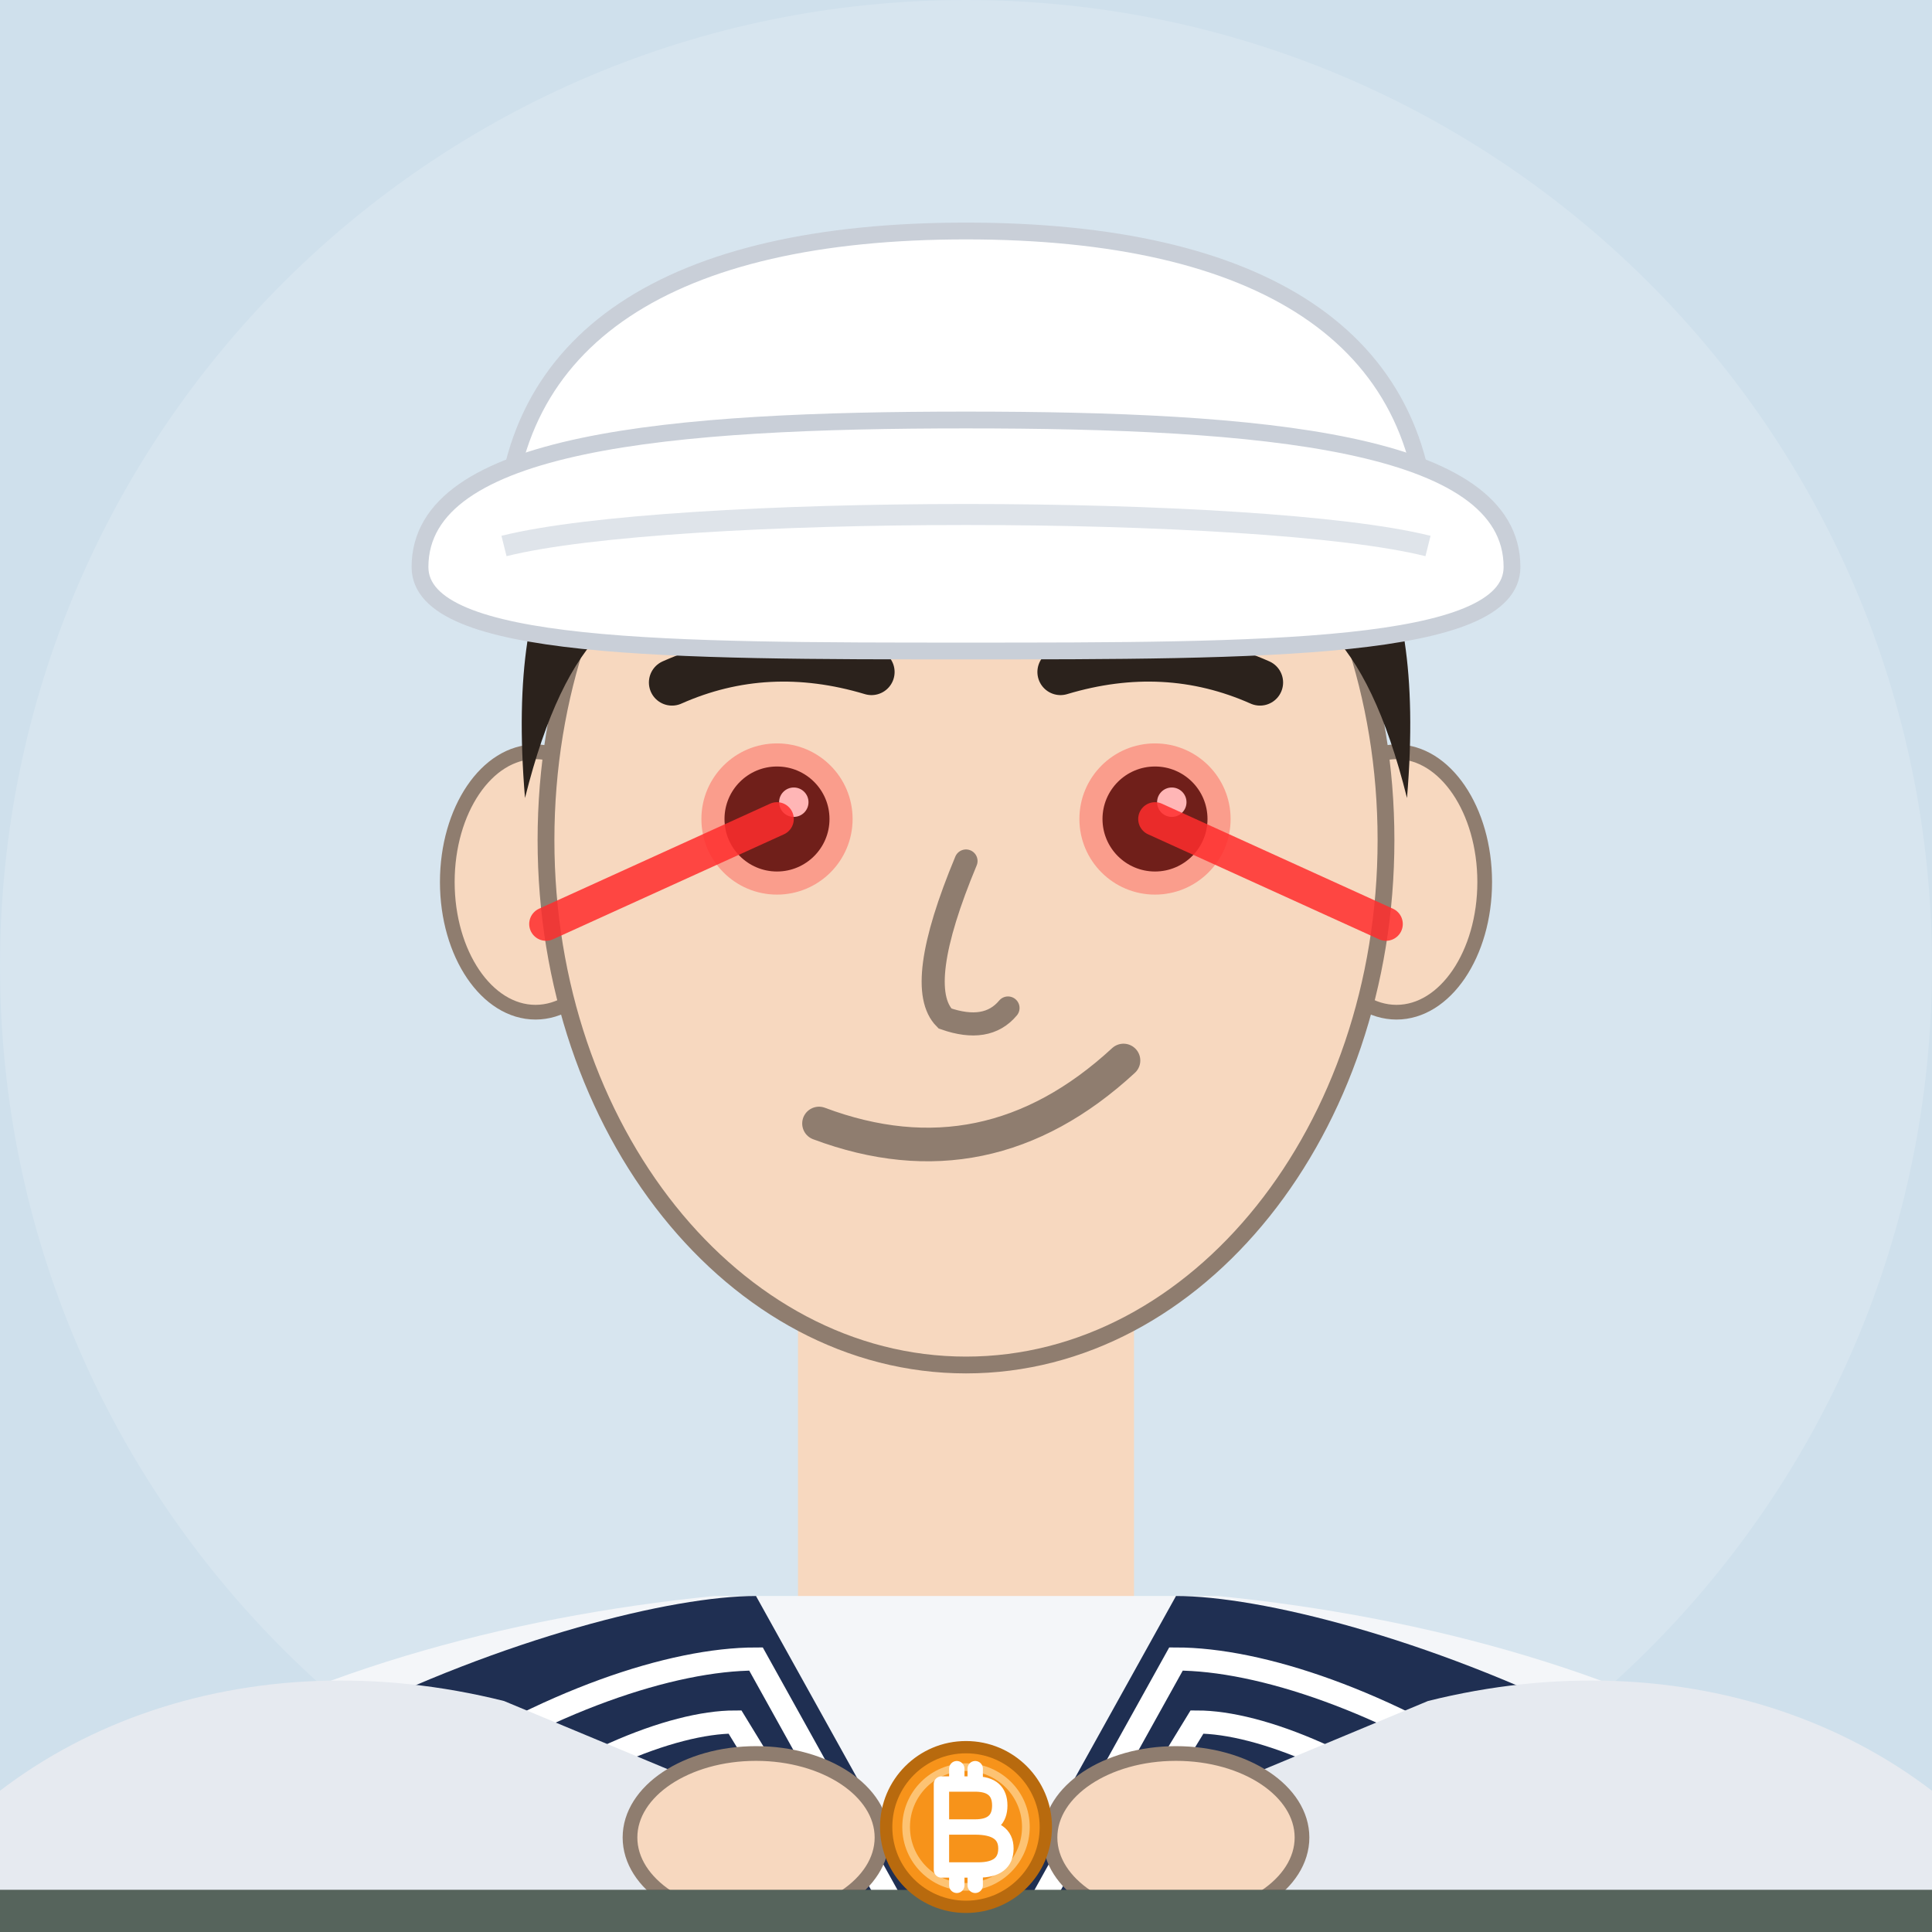
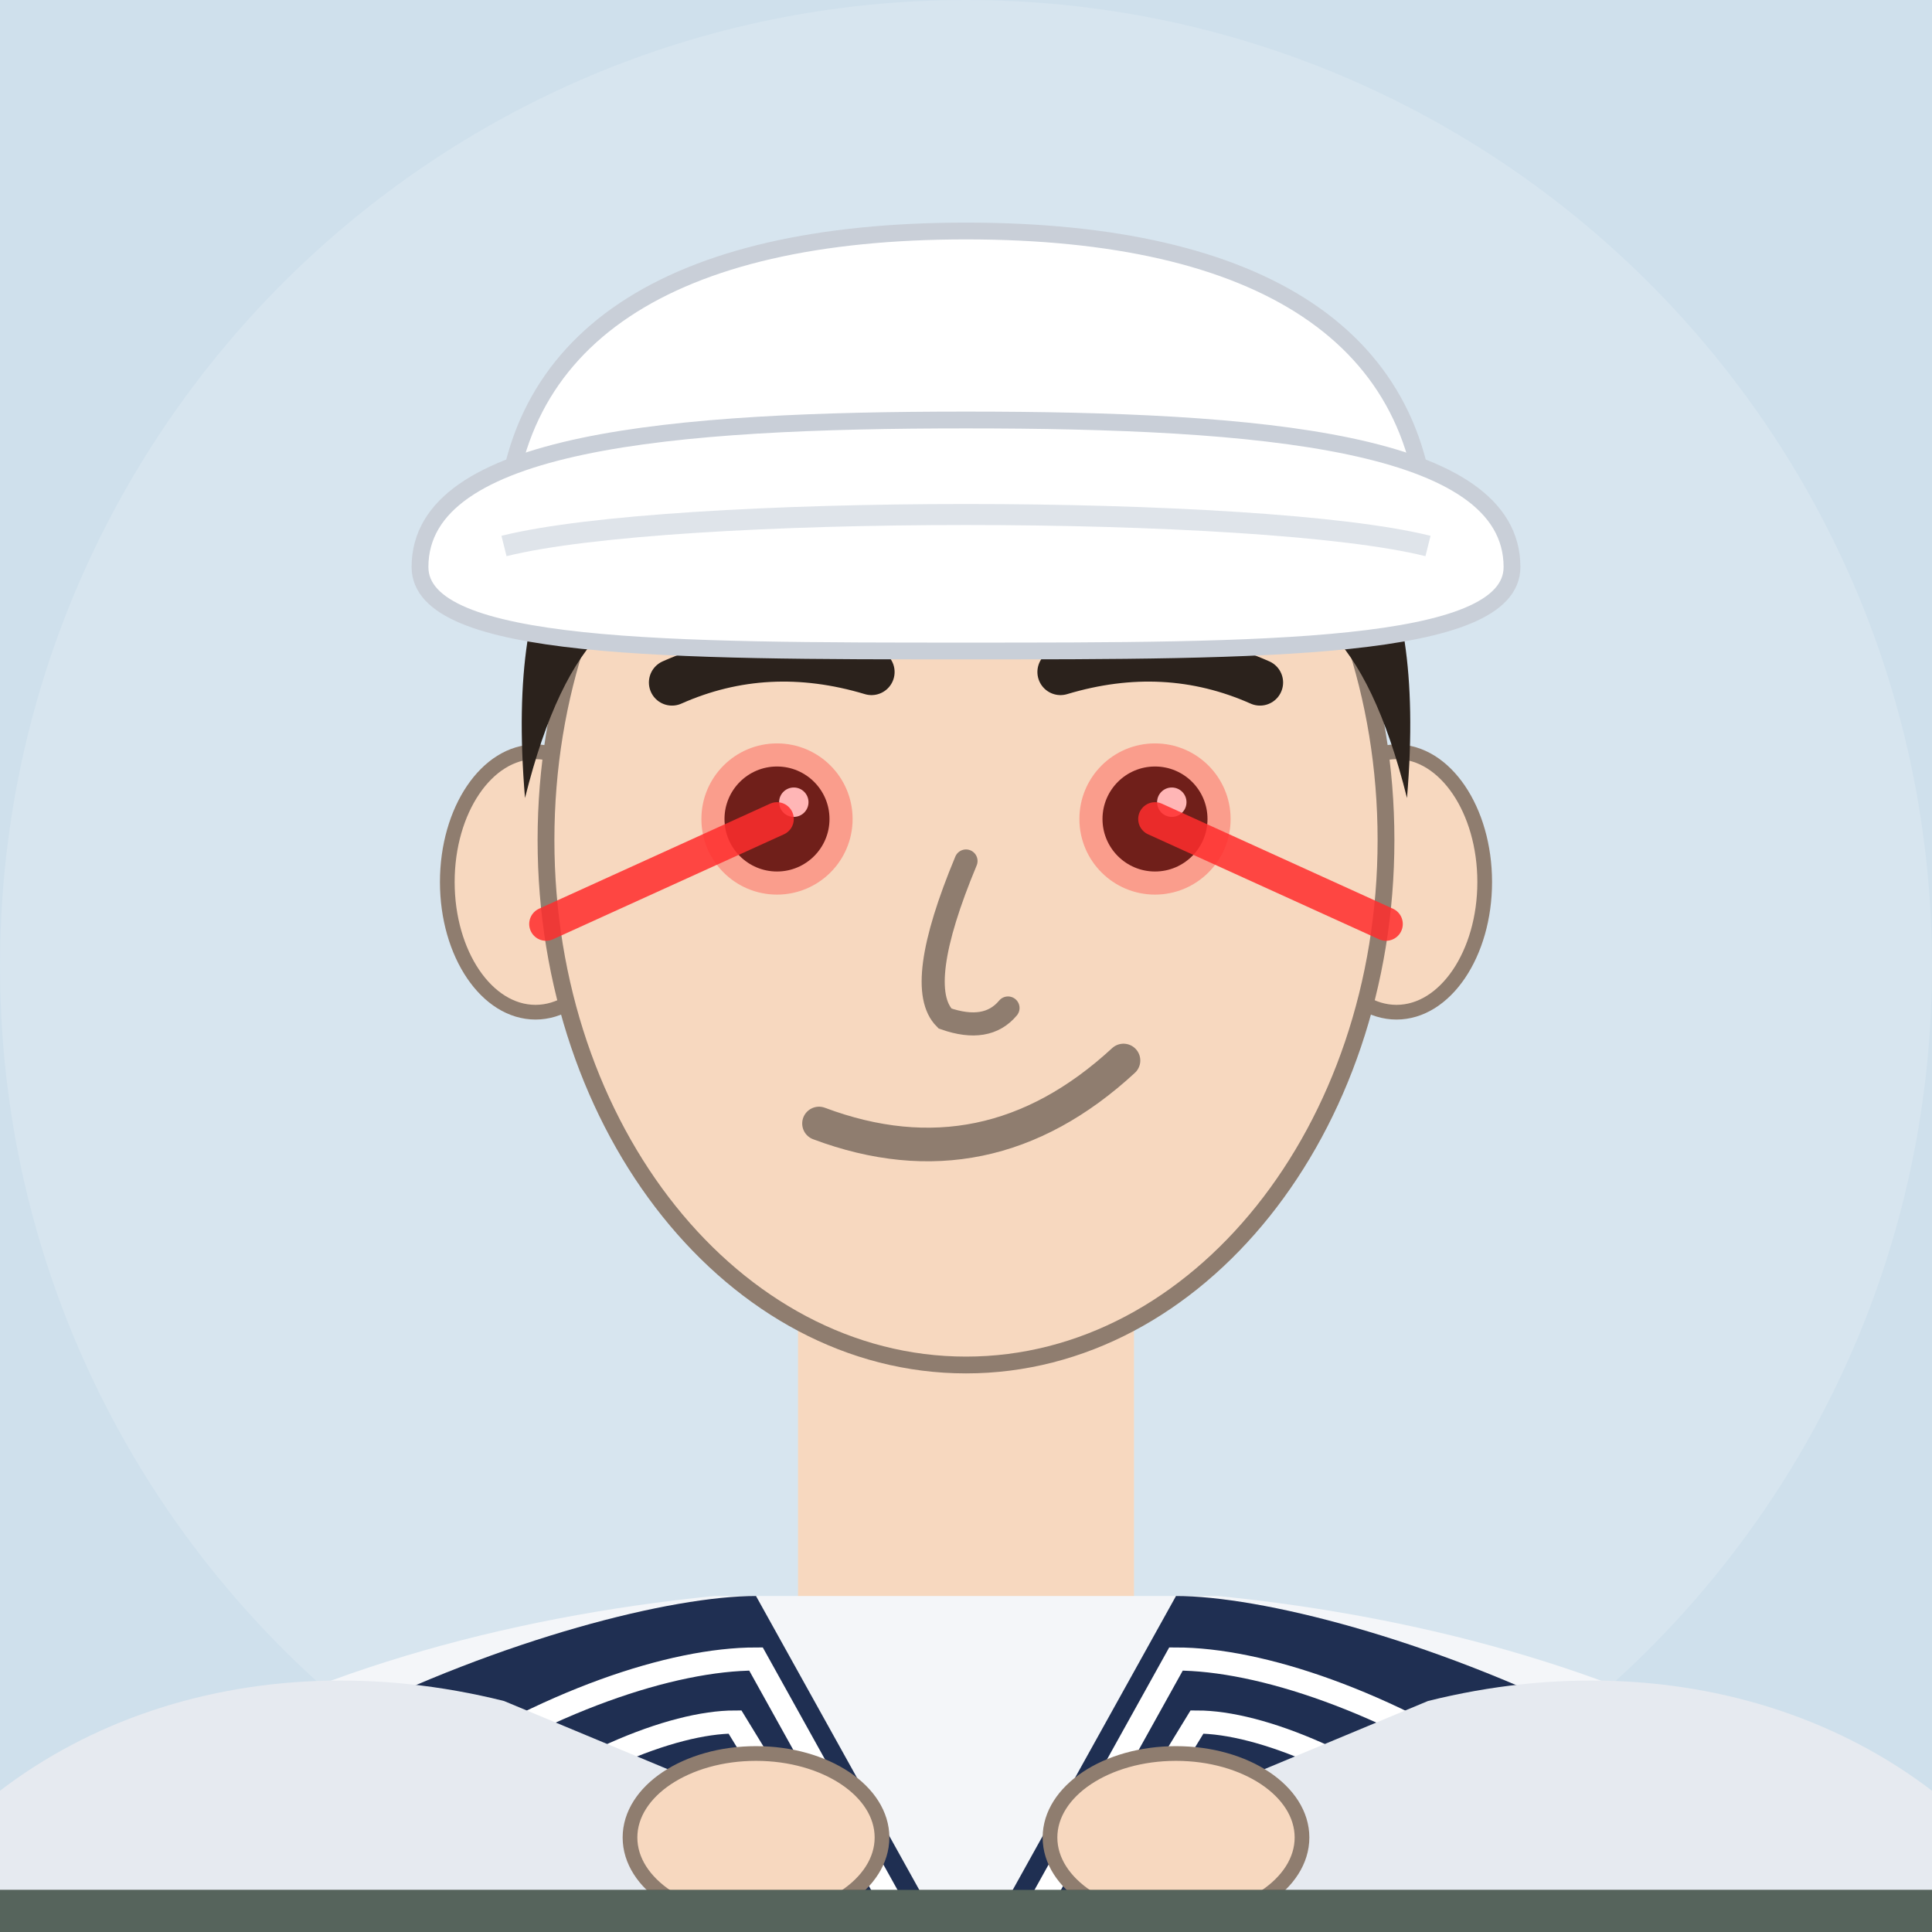
<svg xmlns="http://www.w3.org/2000/svg" viewBox="14 14 92 92" role="img" aria-label="Avatar">
  <rect width="120" height="120" rx="14" fill="#cfe0ec" />
  <circle cx="60" cy="60" r="46" fill="#ffffff" opacity=".16" />
  <path d="M52,68 L52,92 Q60,97 68,92 L68,68Z" fill="#f7d8bf" />
  <path d="M52,74 Q60,80 68,74 L68,70 L52,70Z" fill="#8f7d6f" opacity=".18" />
  <path d="M6,120 C8,101 28,92 48,90 L72,90 C92,92 112,101 114,120Z" fill="#f4f6f9" />
  <path d="M30,96 C38,92 46,90 50,90 L60,108 L70,90 C74,90 82,92 90,96 L84,108 L60,116 L36,108Z" fill="#1f2f52" />
  <path d="M34,99 C40,95 46,93 50,93 L60,111 L70,93 C74,93 80,95 86,99" fill="none" stroke="#ffffff" stroke-width="1.1" />
  <path d="M36,102 C41,98 46,96 49,96 L60,114 L71,96 C74,96 79,98 84,102" fill="none" stroke="#ffffff" stroke-width="1.1" />
  <path d="M60,104 L54,109 L56,112 L60,108 L64,112 L66,109Z" fill="#f7931a" />
  <path d="M58,107 L56,118 M62,107 L64,118" stroke="#f7931a" stroke-width="2.2" stroke-linecap="round" />
  <ellipse cx="39.5" cy="56" rx="4.2" ry="6.2" fill="#f7d8bf" stroke="#8f7d6f" stroke-width=".7" />
  <ellipse cx="80.5" cy="56" rx="4.2" ry="6.2" fill="#f7d8bf" stroke="#8f7d6f" stroke-width=".7" />
  <ellipse cx="60" cy="54" rx="20" ry="25" fill="#f7d8bf" stroke="#8f7d6f" stroke-width=".8" />
  <path d="M60,55 Q57.5,61 59,62.5 Q61,63.2 62,62" fill="none" stroke="#8f7d6f" stroke-width="1.1" stroke-linecap="round" />
  <path d="M53,67.5 Q61,70.5 67.5,64.5" fill="none" stroke="#8f7d6f" stroke-width="1.6" stroke-linecap="round" />
  <circle cx="51" cy="53" r="2.5" fill="#24170f" />
  <circle cx="69" cy="53" r="2.5" fill="#24170f" />
  <circle cx="51.8" cy="52.2" r=".7" fill="#fff" />
  <circle cx="69.8" cy="52.2" r=".7" fill="#fff" />
  <path d="M51,53 L40,58 M69,53 L80,58" stroke="#ff2d2d" stroke-width="1.6" stroke-linecap="round" opacity=".85" />
  <circle cx="51" cy="53" r="3.6" fill="#ff2d2d" opacity=".35" />
  <circle cx="69" cy="53" r="3.6" fill="#ff2d2d" opacity=".35" />
  <path d="M46,46.5 Q50.5,44.5 55.5,46" fill="none" stroke="#2b221c" stroke-width="2.2" stroke-linecap="round" />
  <path d="M64.5,46 Q69.5,44.5 74,46.5" fill="none" stroke="#2b221c" stroke-width="2.2" stroke-linecap="round" />
  <path d="M39,52 C38,40 42,37 46,36 L74,36 C78,37 82,40 81,52 C79,44 76,42 72,42 L48,42 C44,42 41,44 39,52Z" fill="#2b221c" />
  <path d="M38,40 C38,30 46,25 60,25 C74,25 82,30 82,40Z" fill="#ffffff" stroke="#c9cfd8" stroke-width=".8" />
  <path d="M34,41 C34,35 46,34 60,34 C74,34 86,35 86,41 C86,45 74,45 60,45 C46,45 34,45 34,41Z" fill="#ffffff" stroke="#c9cfd8" stroke-width=".8" />
  <path d="M38,40 C46,38 74,38 82,40" fill="none" stroke="#dfe4ea" stroke-width="1" />
  <path d="M8,106 C14,96 26,92 38,95 L50,100 L47,106Z" fill="#e6eaf0" />
  <path d="M112,106 C106,96 94,92 82,95 L70,100 L73,106Z" fill="#e6eaf0" />
  <ellipse cx="50" cy="101.5" rx="6" ry="4" fill="#f7d8bf" stroke="#8f7d6f" stroke-width=".7" />
  <ellipse cx="70" cy="101.5" rx="6" ry="4" fill="#f7d8bf" stroke="#8f7d6f" stroke-width=".7" />
  <rect x="0" y="104" width="120" height="16" fill="#3e4a44" />
  <rect x="0" y="104" width="120" height="2.5" fill="#56645c" />
-   <g transform="translate(60,101) scale(0.731)">
-     <circle r="5.2" fill="#f7931a" stroke="#b86a0e" stroke-width=".8" />
-     <circle r="3.9" fill="none" stroke="#ffd08a" stroke-width=".5" opacity=".8" />
-     <path d="M-1.6,-2.8 L-1.6,2.8 M-1.6,-2.8 L0.6,-2.8 Q2.2,-2.8 2.2,-1.4 Q2.2,0 0.6,0 L-1.6,0 M0.6,0 Q2.6,0 2.6,1.4 Q2.6,2.8 0.8,2.8 L-1.6,2.8 M-0.6,-3.8 L-0.6,-2.8 M0.6,-3.8 L0.6,-2.8 M-0.6,2.8 L-0.6,3.8 M0.6,2.8 L0.6,3.8" fill="none" stroke="#ffffff" stroke-width="1" stroke-linecap="round" stroke-linejoin="round" />
-   </g>
</svg>
